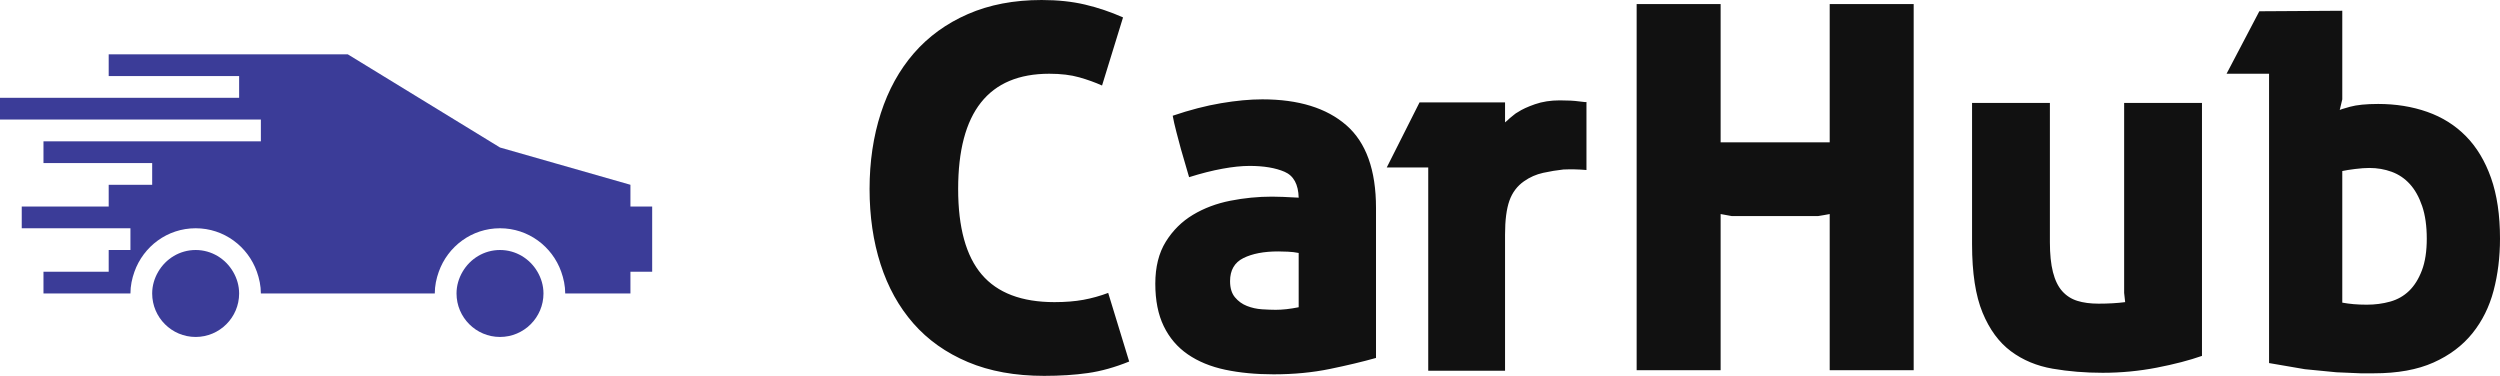
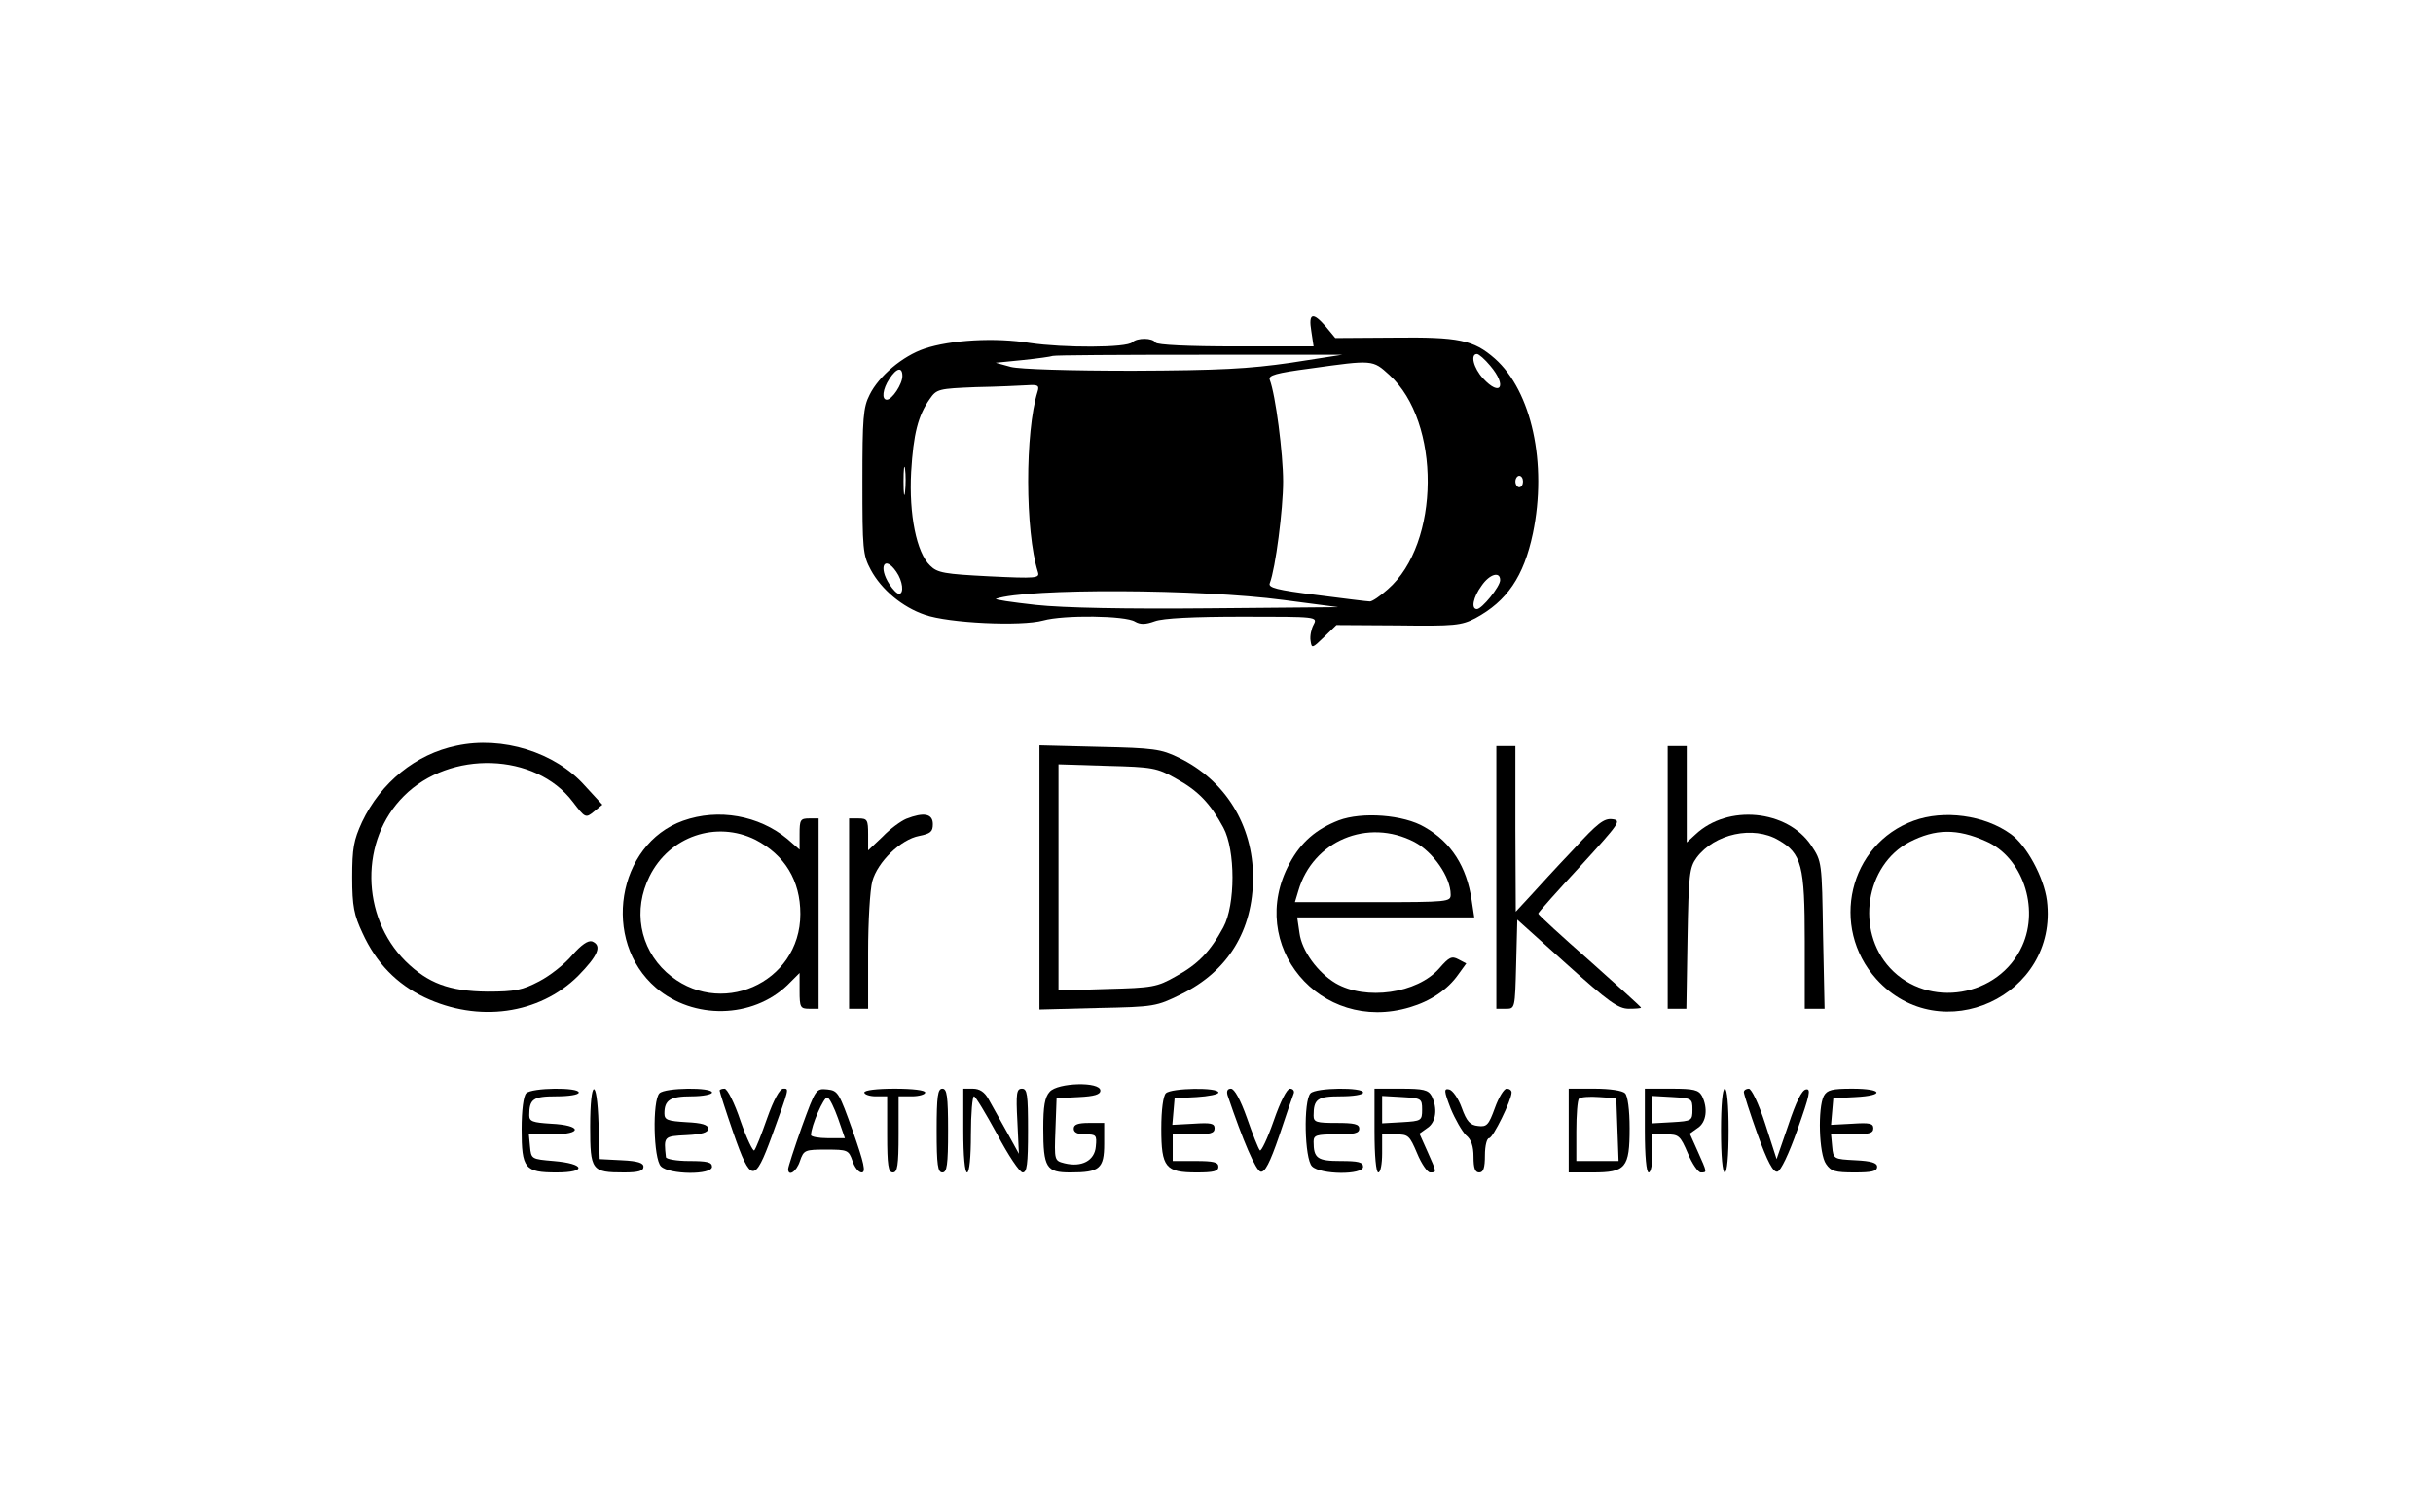
- <svg xmlns="http://www.w3.org/2000/svg" width="501.28" height="75.365" viewBox="0 0 230 34.579" class="css-1j8o68f" version="1.1" id="svg17">
-   <defs id="SvgjsDefs2381" />
-   <g id="SvgjsG2382" featurekey="PG4fjM-0" transform="matrix(2,0,0,2,0,-19)" fill="#3b3c98">
-     <g transform="translate(-270 -140)" id="g11">
-       <g id="g9">
-         <path d="M279,161c-0.736,0-1.375,0.405-1.722,1c-0.172,0.295-0.278,0.635-0.278,1c0,1.102,0.897,2,2,2c1.103,0,2-0.898,2-2    c0-0.365-0.105-0.705-0.278-1C280.375,161.405,279.737,161,279,161z" id="path3" />
-         <path d="M293,161c-0.736,0-1.375,0.405-1.722,1c-0.172,0.295-0.278,0.635-0.278,1c0,1.102,0.897,2,2,2c1.103,0,2-0.898,2-2    c0-0.365-0.105-0.705-0.278-1C294.375,161.405,293.737,161,293,161z" id="path5" />
-         <path d="M299,159v-1l-6-1.715L286,152h-11v1h6v1h-11v1h12v1h-10v1h5v1h-2v1h-4v1h5v1h-1v1h-3v1h4c0-0.352,0.072-0.686,0.184-1    c0.414-1.162,1.512-2,2.816-2c1.305,0,2.402,0.838,2.816,2c0.111,0.314,0.184,0.648,0.184,1h8c0-0.352,0.072-0.686,0.184-1    c0.414-1.162,1.512-2,2.816-2c1.305,0,2.402,0.838,2.816,2c0.111,0.314,0.184,0.648,0.184,1h3v-1h1v-3H299z" id="path7" />
-       </g>
-     </g>
-   </g>
-   <g id="SvgjsG2383" featurekey="jxYttZ-0" transform="matrix(2.355529,0,0,2.355529,78.25691,-13.04958)" fill="#111111">
-     <path d="M10.88 19.66 c-0.56 0.227 -1.097 0.377 -1.61 0.45 s-1.083 0.11 -1.71 0.11 c-1.133 0 -2.127 -0.18 -2.98 -0.54 s-1.563 -0.863 -2.13 -1.51 s-0.993 -1.417 -1.28 -2.31 s-0.43 -1.873 -0.43 -2.94 s0.147 -2.053 0.44 -2.96 s0.723 -1.687 1.29 -2.34 s1.27 -1.163 2.11 -1.53 s1.8 -0.55 2.88 -0.55 c0.627 0 1.193 0.06 1.7 0.18 s1 0.287 1.48 0.5 l-0.82 2.66 c-0.267 -0.12 -0.563 -0.227 -0.89 -0.32 s-0.717 -0.14 -1.17 -0.14 c-2.373 0 -3.56 1.5 -3.56 4.5 c0 1.507 0.307 2.62 0.92 3.34 s1.56 1.08 2.84 1.08 c0.427 0 0.803 -0.03 1.13 -0.09 s0.65 -0.15 0.97 -0.27 z M17.5 15.42 c-0.133 -0.027 -0.273 -0.043 -0.42 -0.05 s-0.273 -0.01 -0.38 -0.01 c-0.56 0 -1.013 0.087 -1.36 0.26 s-0.52 0.473 -0.52 0.9 c0 0.267 0.063 0.477 0.19 0.63 s0.283 0.267 0.47 0.34 s0.383 0.117 0.59 0.13 s0.383 0.02 0.53 0.02 c0.267 0 0.567 -0.033 0.9 -0.1 l0 -2.12 z M16.46 13.22 c0.107 0 0.25 0.003 0.43 0.01 s0.383 0.017 0.61 0.03 c-0.013 -0.52 -0.197 -0.857 -0.55 -1.01 s-0.81 -0.23 -1.37 -0.23 c-0.307 0 -0.66 0.037 -1.06 0.11 s-0.833 0.183 -1.3 0.33 l-0.32 -1.1 c-0.04 -0.147 -0.097 -0.36 -0.17 -0.64 s-0.123 -0.5 -0.15 -0.66 c0.667 -0.227 1.297 -0.39 1.89 -0.49 s1.13 -0.15 1.61 -0.15 c1.413 0 2.507 0.337 3.28 1.01 s1.16 1.75 1.16 3.23 l0 5.86 c-0.52 0.147 -1.12 0.29 -1.8 0.43 s-1.413 0.21 -2.2 0.21 c-0.693 0 -1.323 -0.06 -1.89 -0.18 s-1.053 -0.32 -1.46 -0.6 s-0.72 -0.647 -0.94 -1.1 s-0.33 -1.007 -0.33 -1.66 s0.137 -1.2 0.41 -1.64 s0.627 -0.79 1.06 -1.05 s0.92 -0.443 1.46 -0.55 s1.083 -0.16 1.63 -0.16 z M26.06 9.92 c0.16 -0.107 0.383 -0.21 0.67 -0.31 s0.61 -0.15 0.97 -0.15 c0.307 0 0.557 0.013 0.75 0.04 s0.29 0.033 0.29 0.02 l0 2.66 c-0.307 -0.027 -0.607 -0.033 -0.9 -0.02 c-0.253 0.027 -0.517 0.07 -0.79 0.13 s-0.523 0.17 -0.75 0.33 c-0.267 0.187 -0.457 0.44 -0.57 0.76 s-0.17 0.76 -0.17 1.32 l0 5.32 l-3 0 l0 -7.94 l-1.62 0 l1.28 -2.54 l3.34 0 l0 0.78 c0.067 -0.053 0.127 -0.107 0.18 -0.16 c0.053 -0.04 0.107 -0.083 0.16 -0.13 s0.107 -0.083 0.16 -0.11 z M30.7 5.7 l3.28 -0 l0 5.4 l4.26 0 l0 -5.4 l3.28 0 l0 14.3 l-3.28 0 l0 -6.1 c-0.08 0.013 -0.153 0.027 -0.22 0.04 l-0.24 0.04 l-3.36 0 l-0.44 -0.08 l0 6.1 l-3.28 0 l0 -14.3 z M43.8 9.56 l3.04 -0 l0 5.44 c0 0.467 0.04 0.857 0.12 1.17 s0.2 0.56 0.36 0.74 s0.357 0.307 0.59 0.38 s0.51 0.11 0.83 0.11 c0.387 0 0.733 -0.02 1.04 -0.06 l-0.04 -0.36 l0 -7.42 l3.04 0 l0 9.88 c-0.493 0.173 -1.083 0.327 -1.77 0.46 s-1.39 0.2 -2.11 0.2 c-0.68 0 -1.33 -0.053 -1.95 -0.16 s-1.163 -0.333 -1.63 -0.68 s-0.837 -0.85 -1.11 -1.51 s-0.41 -1.55 -0.41 -2.67 l0 -5.52 z M58.26 5.96 l-0 3.46 l-0.1 0.42 c0 -0.013 0.133 -0.057 0.4 -0.13 s0.633 -0.11 1.1 -0.11 c0.693 0 1.333 0.103 1.92 0.31 s1.09 0.523 1.51 0.95 s0.747 0.97 0.98 1.63 s0.35 1.45 0.35 2.37 c0 0.72 -0.083 1.397 -0.25 2.03 s-0.443 1.19 -0.83 1.67 s-0.893 0.86 -1.52 1.14 s-1.4 0.42 -2.32 0.42 l-0.53 0 l-0.94 -0.04 l-1.23 -0.12 l-1.4 -0.24 l0 -11.3 l-1.66 0 l1.28 -2.44 z M59.22 17.44 c0.32 0 0.623 -0.04 0.91 -0.12 s0.533 -0.22 0.74 -0.42 s0.373 -0.467 0.5 -0.8 s0.19 -0.747 0.19 -1.24 s-0.06 -0.917 -0.18 -1.27 s-0.28 -0.64 -0.48 -0.86 s-0.437 -0.38 -0.71 -0.48 s-0.563 -0.15 -0.87 -0.15 c-0.16 0 -0.347 0.013 -0.56 0.04 s-0.38 0.053 -0.5 0.08 l0 5.14 c0.147 0.027 0.297 0.047 0.45 0.06 s0.323 0.02 0.51 0.02 z" id="path14" />
+ <svg xmlns="http://www.w3.org/2000/svg" version="1.0" width="639pt" height="397pt" viewBox="0 0 639 397" preserveAspectRatio="xMidYMid meet">
+   <g transform="translate(0,397) scale(0.1,-0.1)" fill="#000000" stroke="none">
+     <path d="M3444 3100 l6 -40 -204 0 c-126 0 -207 4 -211 10 -8 13 -48 13 -61 1 -14 -15 -181 -15 -269 -2 -91 15 -209 8 -277 -15 -57 -19 -120 -72 -144 -121 -17 -33 -19 -62 -19 -228 0 -177 1 -193 22 -232 28 -52 83 -98 142 -118 62 -22 253 -31 311 -15 54 15 216 13 241 -3 14 -8 27 -8 52 1 22 8 101 12 231 12 195 0 197 0 186 -21 -6 -11 -10 -30 -8 -42 3 -21 4 -21 36 10 l32 31 162 -1 c149 -2 166 0 203 19 83 45 127 109 151 223 38 183 -3 373 -100 459 -56 49 -94 57 -265 55 l-154 -1 -24 29 c-35 41 -47 37 -39 -11z m-54 -83 c-111 -16 -185 -20 -415 -21 -166 0 -296 4 -320 10 l-40 11 70 7 c39 4 75 9 80 11 6 2 179 3 385 3 l375 0 -135 -21z m524 -8 c45 -53 27 -83 -19 -33 -25 27 -34 64 -16 64 5 0 21 -14 35 -31z m-265 -24 c136 -123 134 -443 -4 -563 -20 -18 -41 -32 -47 -32 -7 0 -70 8 -140 17 -104 13 -128 19 -123 31 15 39 35 194 35 267 0 74 -20 228 -35 267 -5 12 16 18 107 30 164 23 163 23 207 -17z m-1279 -3 c0 -21 -27 -62 -41 -62 -14 0 -11 28 7 55 19 29 34 32 34 7z m355 -41 c-33 -106 -33 -366 1 -474 5 -16 -4 -17 -128 -11 -117 6 -136 9 -155 28 -36 34 -56 135 -50 246 6 100 18 148 49 192 18 26 23 27 121 31 56 1 117 4 135 5 29 2 32 -1 27 -17z m-348 -263 c-2 -18 -4 -6 -4 27 0 33 2 48 4 33 2 -15 2 -42 0 -60z m1623 27 c0 -8 -4 -15 -10 -15 -5 0 -10 7 -10 15 0 8 5 15 10 15 6 0 10 -7 10 -15z m-1646 -237 c17 -24 21 -58 7 -58 -5 0 -16 11 -25 25 -30 46 -13 78 18 33z m1586 -22 c0 -17 -48 -76 -61 -76 -16 0 -10 31 12 61 21 31 49 39 49 15z m-570 -52 l145 -19 -340 -3 c-217 -2 -381 1 -455 9 -63 7 -110 14 -104 16 81 28 537 26 754 -3z" />
+     <path d="M1199 2011 c-107 -22 -199 -97 -248 -200 -22 -48 -26 -69 -26 -146 0 -76 5 -99 27 -146 36 -79 90 -134 163 -169 141 -67 301 -45 403 56 53 54 64 80 37 91 -11 3 -28 -9 -52 -36 -19 -23 -58 -54 -87 -69 -44 -23 -63 -27 -136 -27 -100 1 -156 22 -215 80 -118 118 -120 319 -4 434 121 121 345 114 443 -15 33 -43 34 -44 56 -26 l22 18 -46 50 c-78 88 -217 131 -337 105z" />
+     <path d="M2730 1665 l0 -347 153 4 c149 3 154 4 219 36 123 60 189 168 189 307 0 137 -73 256 -196 315 -45 22 -65 25 -207 28 l-158 4 0 -347z m358 260 c59 -32 91 -66 125 -129 32 -59 32 -203 0 -262 -34 -63 -66 -97 -125 -129 -49 -28 -62 -30 -180 -33 l-128 -4 0 297 0 297 128 -4 c118 -3 131 -5 180 -33z" />
+     <path d="M3930 1665 l0 -345 25 0 c24 0 24 0 27 117 l3 117 130 -117 c109 -98 135 -117 163 -117 17 0 32 1 32 3 0 2 -61 57 -135 123 -74 65 -135 121 -135 124 0 3 50 59 111 125 103 113 108 120 84 123 -22 3 -39 -10 -103 -80 -43 -45 -94 -101 -114 -123 l-37 -40 -1 218 0 217 -25 0 -25 0 0 -345z" />
+     <path d="M4380 1665 l0 -345 24 0 25 0 3 184 c3 169 5 187 24 213 47 63 149 85 215 46 61 -35 69 -67 69 -265 l0 -178 26 0 26 0 -4 193 c-3 193 -3 194 -31 236 -63 94 -219 109 -304 29 l-23 -21 0 126 0 127 -25 0 -25 0 0 -345z" />
+     <path d="M1794 1814 c-174 -62 -215 -316 -71 -439 98 -84 253 -81 345 7 l32 32 0 -47 c0 -43 2 -47 25 -47 l25 0 0 250 0 250 -25 0 c-23 0 -25 -4 -25 -41 l0 -41 -32 28 c-75 62 -181 81 -274 48z m190 -50 c77 -40 118 -107 118 -195 0 -183 -215 -277 -352 -153 -70 64 -88 164 -44 252 52 105 175 147 278 96z" />
+     <path d="M2380 1819 c-14 -6 -42 -26 -62 -47 l-38 -36 0 42 c0 38 -2 42 -25 42 l-25 0 0 -250 0 -250 25 0 25 0 0 148 c0 81 5 165 11 187 14 51 75 110 123 119 30 6 36 11 36 31 0 28 -24 32 -70 14z" />
+     <path d="M3516 1815 c-59 -23 -99 -57 -129 -113 -116 -214 80 -449 316 -378 54 16 99 46 127 86 l21 29 -21 11 c-17 9 -24 6 -50 -24 -58 -66 -193 -85 -272 -39 -47 28 -89 85 -95 132 l-6 41 233 0 232 0 -7 46 c-13 87 -53 151 -123 191 -55 33 -165 41 -226 18z m199 -57 c49 -26 95 -92 95 -138 0 -19 -5 -20 -204 -20 l-205 0 9 30 c38 131 182 192 305 128z" />
+     <path d="M5026 1814 c-170 -62 -221 -279 -98 -416 169 -187 479 -44 448 206 -8 62 -54 146 -95 175 -69 50 -176 64 -255 35z m190 -54 c95 -41 141 -174 95 -275 -61 -135 -247 -166 -347 -58 -91 98 -65 270 51 331 68 35 125 36 201 2z" />
+     <path d="M2757 1102 c-13 -14 -17 -38 -17 -96 0 -104 8 -116 71 -116 77 0 89 10 89 75 l0 55 -40 0 c-29 0 -40 -4 -40 -15 0 -10 10 -15 31 -15 28 0 30 -2 27 -32 -3 -37 -37 -55 -82 -44 -27 7 -27 7 -24 89 l3 82 58 3 c42 2 57 7 57 17 0 24 -112 21 -133 -3z" />
+     <path d="M1382 1098 c-7 -7 -12 -44 -12 -94 0 -104 8 -114 92 -114 80 0 75 23 -8 30 -58 5 -59 5 -62 38 l-3 32 61 0 c81 0 79 24 -3 28 -48 3 -57 6 -57 22 0 43 10 50 71 50 33 0 59 4 59 10 0 14 -123 13 -138 -2z" />
+     <path d="M1550 1010 c0 -115 4 -120 89 -120 38 0 51 4 51 15 0 10 -15 15 -57 17 l-58 3 -3 93 c-4 125 -22 119 -22 -8z" />
+     <path d="M1732 1098 c-19 -19 -16 -173 4 -192 22 -22 134 -23 134 -1 0 12 -13 15 -60 15 -33 0 -60 5 -61 10 -6 55 -6 55 54 58 41 2 57 7 57 17 0 10 -16 15 -57 17 -50 3 -58 6 -58 23 0 35 15 45 71 45 30 0 54 5 54 10 0 14 -123 13 -138 -2z" />
+     <path d="M1890 1105 c0 -3 16 -53 36 -111 46 -132 56 -132 101 -9 47 130 46 125 30 125 -9 0 -25 -29 -42 -77 -15 -43 -30 -81 -34 -85 -3 -4 -20 31 -36 77 -16 48 -35 85 -42 85 -7 0 -13 -2 -13 -5z" />
+     <path d="M2106 1010 c-20 -56 -36 -106 -36 -111 0 -21 22 -7 31 21 10 29 13 30 69 30 56 0 59 -1 69 -30 5 -16 16 -30 24 -30 12 0 6 25 -23 108 -36 101 -39 107 -67 110 -30 3 -31 1 -67 -98z m95 22 l18 -52 -45 0 c-24 0 -44 4 -44 8 0 24 34 102 43 99 6 -2 18 -27 28 -55z" />
+     <path d="M2270 1100 c0 -5 14 -10 30 -10 l30 0 0 -100 c0 -82 3 -100 15 -100 12 0 15 18 15 100 l0 100 35 0 c19 0 35 5 35 10 0 6 -33 10 -80 10 -47 0 -80 -4 -80 -10z" />
+     <path d="M2460 1000 c0 -91 3 -110 15 -110 12 0 15 19 15 110 0 91 -3 110 -15 110 -12 0 -15 -19 -15 -110z" />
+     <path d="M2530 1000 c0 -67 4 -110 10 -110 6 0 10 40 10 100 0 55 4 100 8 100 4 0 31 -45 61 -100 29 -55 59 -100 67 -100 11 0 14 21 14 110 0 95 -2 110 -16 110 -14 0 -16 -11 -12 -86 l4 -85 -32 58 c-18 32 -39 70 -48 86 -10 18 -23 27 -41 27 l-25 0 0 -110z" />
+     <path d="M3062 1098 c-7 -7 -12 -43 -12 -93 0 -102 11 -115 93 -115 44 0 57 3 57 15 0 12 -13 15 -60 15 l-60 0 0 35 0 35 55 0 c44 0 55 3 55 16 0 13 -10 15 -55 12 l-56 -3 3 35 3 35 58 3 c31 2 57 7 57 12 0 14 -124 12 -138 -2z" />
+     <path d="M3224 1093 c41 -121 74 -198 87 -201 11 -2 24 22 49 95 18 54 35 104 38 111 2 6 -2 12 -10 12 -8 0 -25 -33 -43 -85 -16 -46 -33 -81 -36 -77 -4 4 -19 42 -34 85 -17 48 -33 77 -42 77 -9 0 -12 -6 -9 -17z" />
+     <path d="M3442 1098 c-19 -19 -16 -173 4 -192 22 -22 134 -23 134 -1 0 12 -13 15 -59 15 -61 0 -71 7 -71 51 0 17 8 19 60 19 47 0 60 3 60 15 0 12 -13 15 -60 15 -52 0 -60 2 -60 19 0 44 10 51 71 51 33 0 59 4 59 10 0 14 -123 13 -138 -2z" />
+     <path d="M3610 1000 c0 -67 4 -110 10 -110 6 0 10 23 10 50 l0 50 36 0 c33 0 36 -3 56 -50 11 -27 27 -50 34 -50 18 0 18 -1 -7 55 l-21 47 21 15 c23 15 27 52 11 84 -9 16 -22 19 -80 19 l-70 0 0 -110z m125 55 c0 -29 -2 -30 -52 -33 l-53 -3 0 36 0 36 53 -3 c50 -3 52 -4 52 -33z" />
+     <path d="M3810 1058 c12 -29 30 -60 40 -70 14 -11 20 -29 20 -57 0 -30 4 -41 15 -41 11 0 15 12 15 45 0 25 5 45 11 45 10 0 59 100 59 120 0 6 -6 10 -13 10 -7 0 -21 -23 -31 -51 -16 -44 -21 -50 -44 -47 -21 2 -30 12 -43 48 -9 25 -24 46 -33 48 -14 3 -14 -3 4 -50z" />
+     <path d="M4120 1000 l0 -110 63 0 c87 0 97 12 97 116 0 49 -5 85 -12 92 -7 7 -40 12 -80 12 l-68 0 0 -110z m128 3 l3 -83 -56 0 -55 0 0 78 c0 43 3 82 7 86 4 4 28 6 53 4 l45 -3 3 -82z" />
+     <path d="M4320 1000 c0 -67 4 -110 10 -110 6 0 10 23 10 50 l0 50 36 0 c33 0 37 -3 57 -50 11 -27 27 -50 34 -50 17 0 17 -1 -8 55 l-21 47 21 15 c23 15 27 52 11 84 -9 16 -22 19 -80 19 l-70 0 0 -110z m125 55 c0 -29 -2 -30 -52 -33 l-53 -3 0 36 0 36 53 -3 c50 -3 52 -4 52 -33z" />
+     <path d="M4520 1000 c0 -67 4 -110 10 -110 6 0 10 43 10 110 0 67 -4 110 -10 110 -6 0 -10 -43 -10 -110z" />
+     <path d="M4580 1101 c0 -5 16 -55 36 -111 26 -72 41 -100 52 -98 9 2 30 46 53 111 32 90 36 108 22 105 -11 -2 -26 -33 -46 -93 l-31 -90 -30 93 c-17 53 -36 92 -43 92 -7 0 -13 -4 -13 -9z" />
+     <path d="M4790 1091 c-16 -31 -13 -153 6 -179 13 -19 24 -22 75 -22 45 0 59 3 59 15 0 10 -15 15 -57 17 -57 3 -58 3 -61 36 l-3 32 55 0 c45 0 56 3 56 16 0 13 -10 15 -55 12 l-56 -3 3 35 3 35 58 3 c78 4 72 22 -8 22 -53 0 -66 -3 -75 -19z" />
  </g>
</svg>
